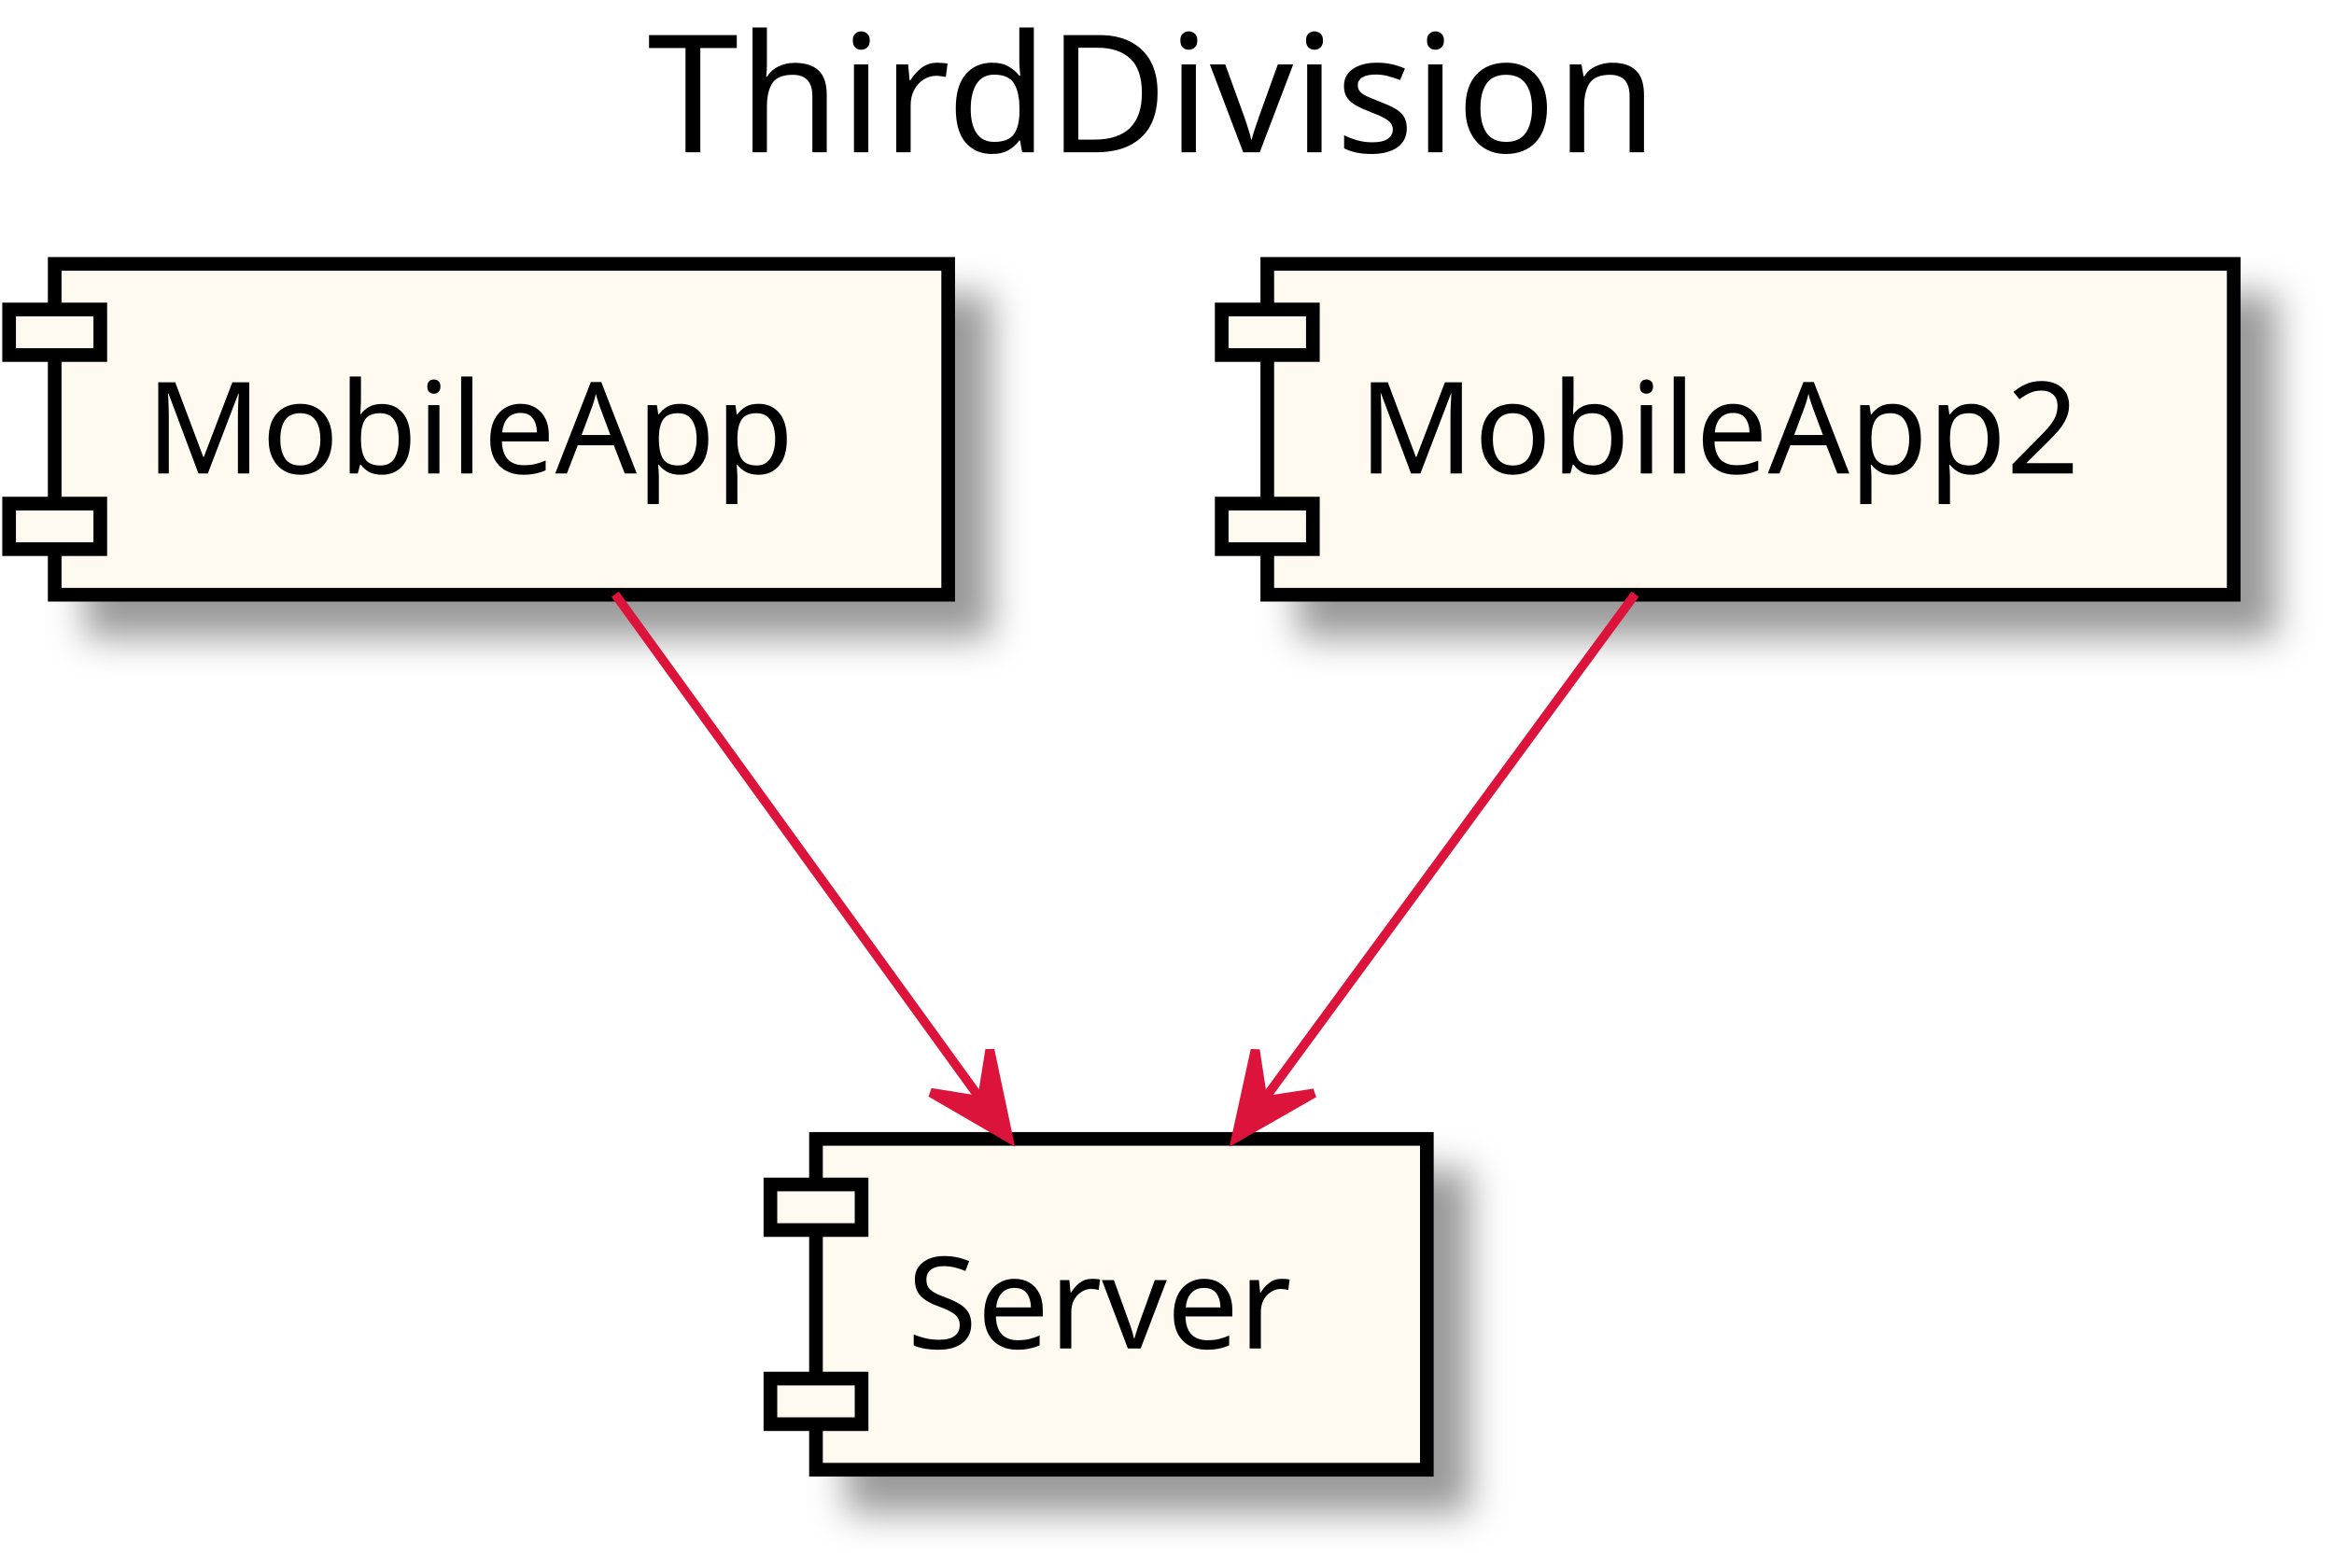
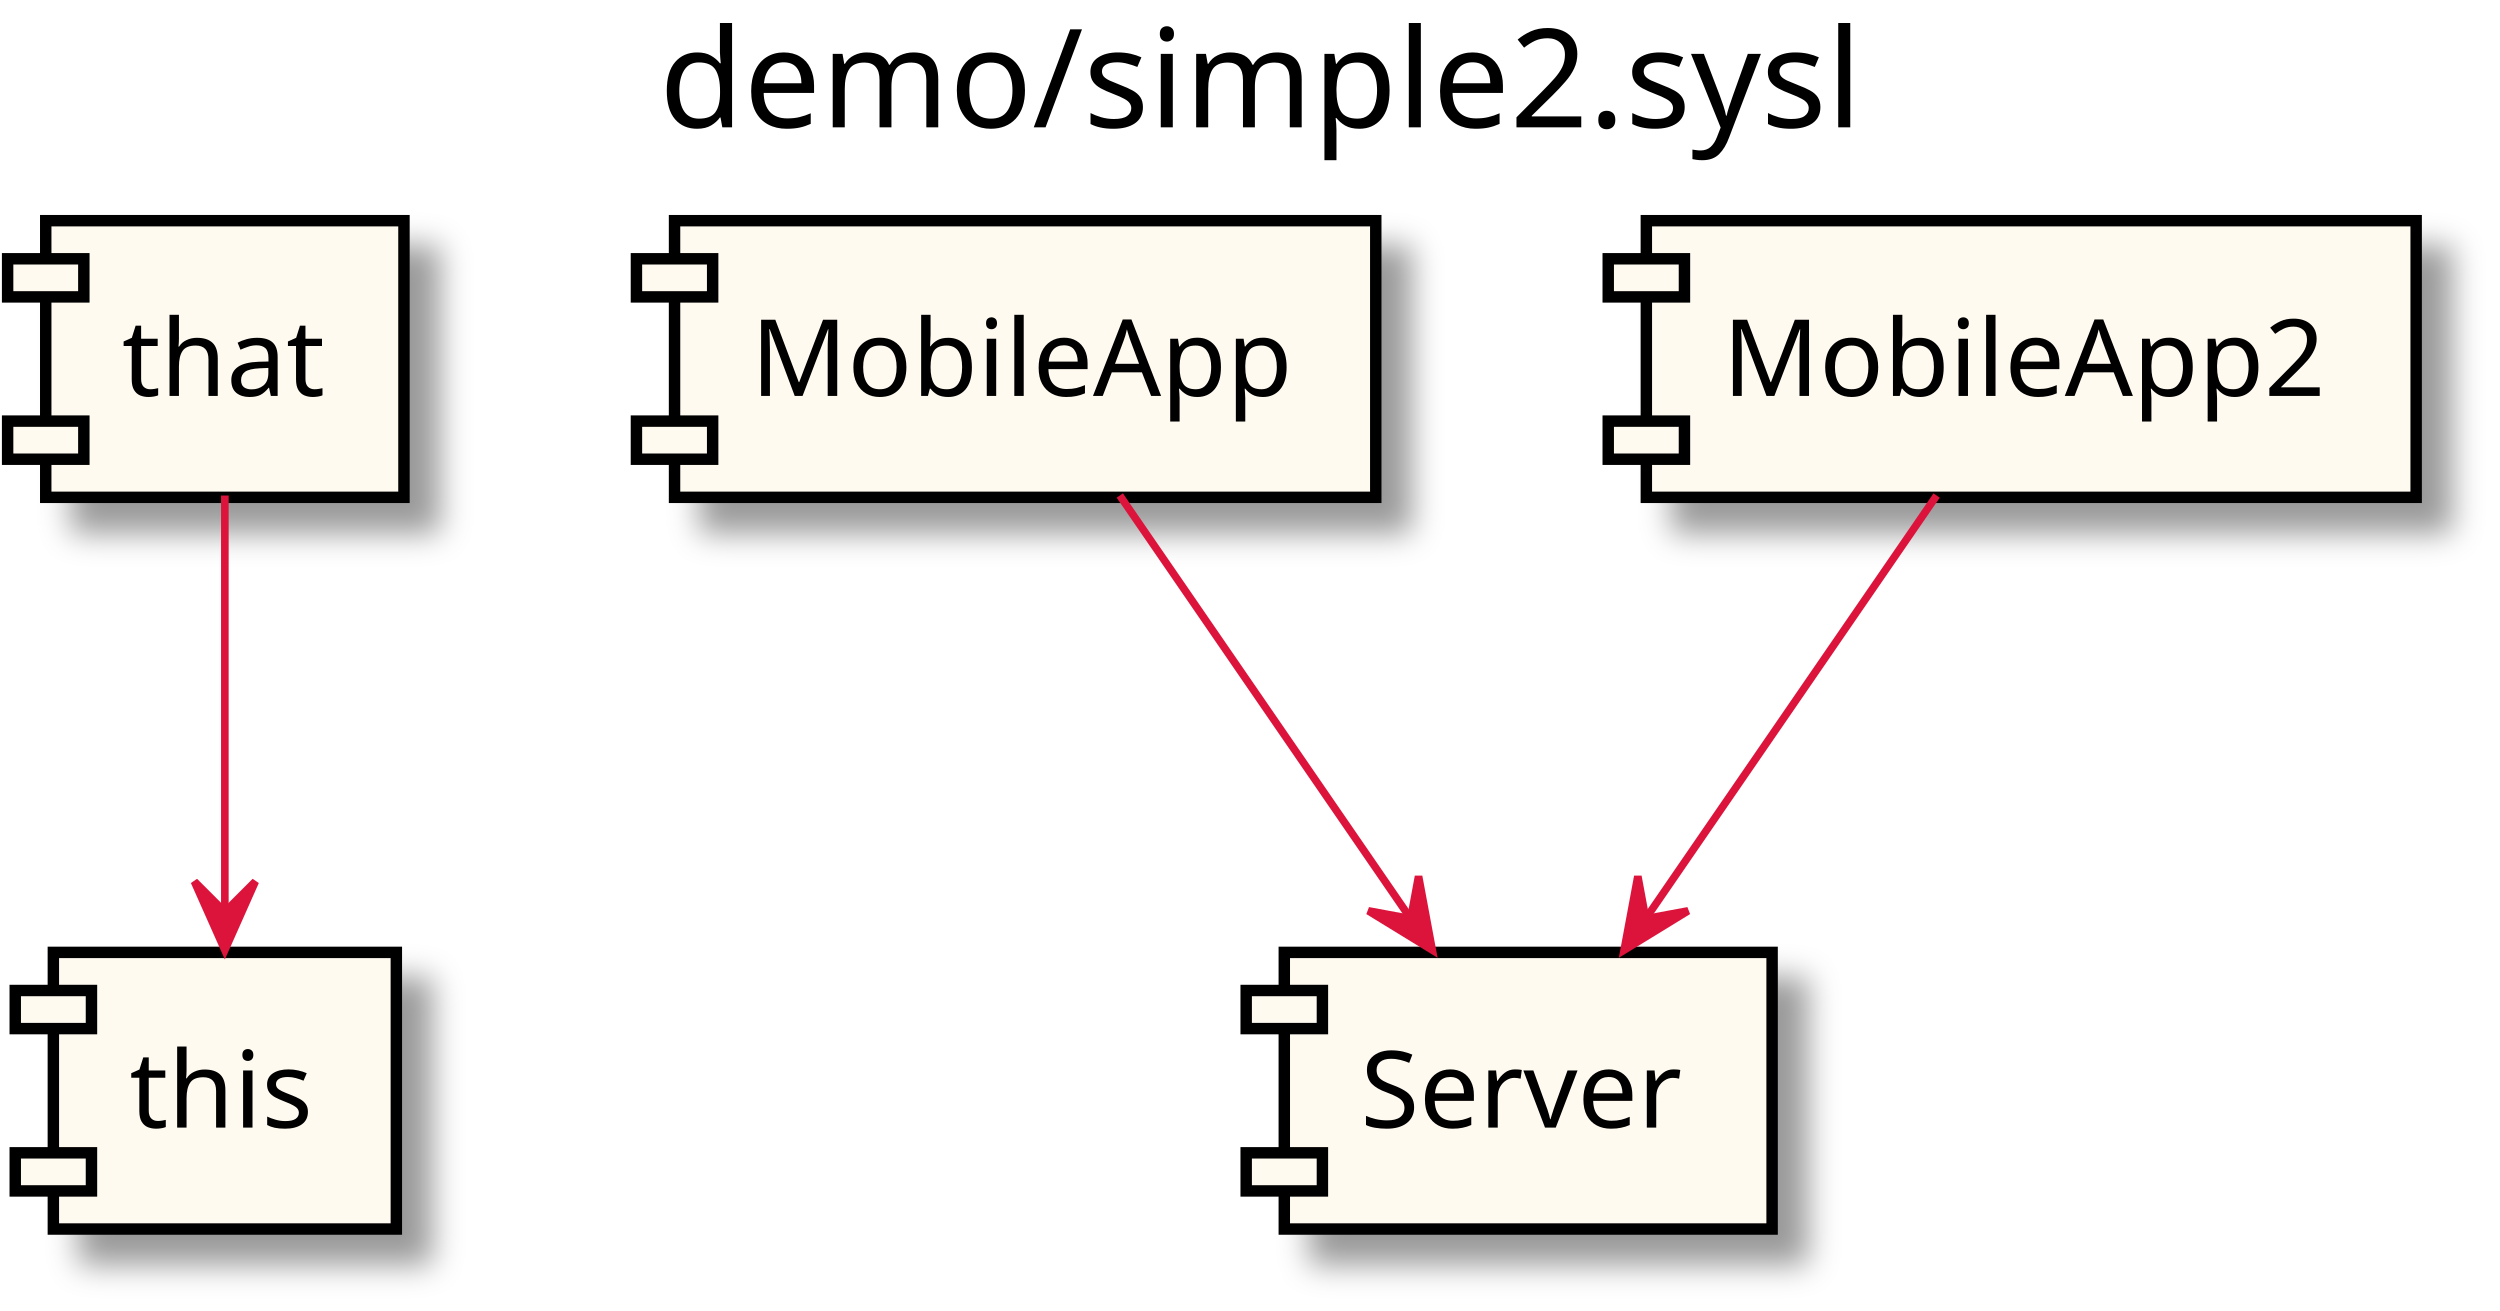
- <svg xmlns="http://www.w3.org/2000/svg" contentScriptType="application/ecmascript" contentStyleType="text/css" height="172px" preserveAspectRatio="none" style="width:256px;height:172px;" version="1.1" viewBox="0 0 256 172" width="256px" zoomAndPan="magnify">
+ <svg xmlns="http://www.w3.org/2000/svg" contentScriptType="application/ecmascript" contentStyleType="text/css" height="172px" preserveAspectRatio="none" style="width:328px;height:172px;" version="1.1" viewBox="0 0 328 172" width="328px" zoomAndPan="magnify">
  <defs>
-     <filter height="300%" id="f1m9n6ah2kayw7" width="300%" x="-1" y="-1">
+     <filter height="300%" id="f1hvazb2ua4jdw" width="300%" x="-1" y="-1">
      <feGaussianBlur result="blurOut" stdDeviation="2.0" />
      <feColorMatrix in="blurOut" result="blurOut2" type="matrix" values="0 0 0 0 0 0 0 0 0 0 0 0 0 0 0 0 0 0 .4 0" />
      <feOffset dx="4.0" dy="4.0" in="blurOut2" result="blurOut3" />
      <feBlend in="SourceGraphic" in2="blurOut3" mode="normal" />
    </filter>
  </defs>
  <g>
-     <text fill="#000000" font-family="sans-serif" font-size="18" lengthAdjust="spacingAndGlyphs" textLength="121" x="71" y="16.708">ThirdDivision</text>
-     <rect fill="#FFFAF0" filter="url(#f1m9n6ah2kayw7)" height="36.297" style="stroke: #000000; stroke-width: 1.5;" width="98" x="6" y="28.953" />
+     <text fill="#000000" font-family="sans-serif" font-size="18" lengthAdjust="spacingAndGlyphs" textLength="162" x="86.5" y="16.708">demo/simple2.sysl</text>
+     <rect fill="#FFFAF0" filter="url(#f1hvazb2ua4jdw)" height="36.297" style="stroke: #000000; stroke-width: 1.5;" width="47" x="6" y="28.953" />
    <rect fill="#FFFAF0" height="5" style="stroke: #000000; stroke-width: 1.5;" width="10" x="1" y="33.953" />
    <rect fill="#FFFAF0" height="5" style="stroke: #000000; stroke-width: 1.5;" width="10" x="1" y="55.25" />
-     <text fill="#000000" font-family="sans-serif" font-size="14" lengthAdjust="spacingAndGlyphs" textLength="78" x="16" y="51.948">MobileApp</text>
-     <rect fill="#FFFAF0" filter="url(#f1m9n6ah2kayw7)" height="36.297" style="stroke: #000000; stroke-width: 1.5;" width="67" x="89.5" y="124.953" />
-     <rect fill="#FFFAF0" height="5" style="stroke: #000000; stroke-width: 1.5;" width="10" x="84.5" y="129.953" />
-     <rect fill="#FFFAF0" height="5" style="stroke: #000000; stroke-width: 1.5;" width="10" x="84.5" y="151.25" />
-     <text fill="#000000" font-family="sans-serif" font-size="14" lengthAdjust="spacingAndGlyphs" textLength="47" x="99.5" y="147.948">Server</text>
-     <rect fill="#FFFAF0" filter="url(#f1m9n6ah2kayw7)" height="36.297" style="stroke: #000000; stroke-width: 1.5;" width="106" x="139" y="28.953" />
-     <rect fill="#FFFAF0" height="5" style="stroke: #000000; stroke-width: 1.5;" width="10" x="134" y="33.953" />
-     <rect fill="#FFFAF0" height="5" style="stroke: #000000; stroke-width: 1.5;" width="10" x="134" y="55.25" />
-     <text fill="#000000" font-family="sans-serif" font-size="14" lengthAdjust="spacingAndGlyphs" textLength="86" x="149" y="51.948">MobileApp2</text>
-     <path d="M67.472,65.194 C78.783,80.83 95.494,103.93 107.627,120.702 " fill="none" id="_0-&gt;_1" style="stroke: #DC143C; stroke-width: 1.0;" />
-     <polygon fill="#DC143C" points="110.607,124.821,108.573,115.185,107.677,120.77,102.091,119.874,110.607,124.821" style="stroke: #DC143C; stroke-width: 1.0;" />
-     <path d="M179.344,65.194 C167.867,80.83 150.911,103.93 138.599,120.702 " fill="none" id="_2-&gt;_1" style="stroke: #DC143C; stroke-width: 1.0;" />
-     <polygon fill="#DC143C" points="135.575,124.821,144.125,119.933,138.533,120.79,137.675,115.199,135.575,124.821" style="stroke: #DC143C; stroke-width: 1.0;" />
+     <text fill="#000000" font-family="sans-serif" font-size="14" lengthAdjust="spacingAndGlyphs" textLength="27" x="16" y="51.948">that</text>
+     <rect fill="#FFFAF0" filter="url(#f1hvazb2ua4jdw)" height="36.297" style="stroke: #000000; stroke-width: 1.5;" width="45" x="7" y="124.953" />
+     <rect fill="#FFFAF0" height="5" style="stroke: #000000; stroke-width: 1.5;" width="10" x="2" y="129.953" />
+     <rect fill="#FFFAF0" height="5" style="stroke: #000000; stroke-width: 1.5;" width="10" x="2" y="151.25" />
+     <text fill="#000000" font-family="sans-serif" font-size="14" lengthAdjust="spacingAndGlyphs" textLength="25" x="17" y="147.948">this</text>
+     <rect fill="#FFFAF0" filter="url(#f1hvazb2ua4jdw)" height="36.297" style="stroke: #000000; stroke-width: 1.5;" width="92" x="88.5" y="28.953" />
+     <rect fill="#FFFAF0" height="5" style="stroke: #000000; stroke-width: 1.5;" width="10" x="83.5" y="33.953" />
+     <rect fill="#FFFAF0" height="5" style="stroke: #000000; stroke-width: 1.5;" width="10" x="83.5" y="55.25" />
+     <text fill="#000000" font-family="sans-serif" font-size="14" lengthAdjust="spacingAndGlyphs" textLength="72" x="98.5" y="51.948">MobileApp</text>
+     <rect fill="#FFFAF0" filter="url(#f1hvazb2ua4jdw)" height="36.297" style="stroke: #000000; stroke-width: 1.5;" width="64" x="168.5" y="124.953" />
+     <rect fill="#FFFAF0" height="5" style="stroke: #000000; stroke-width: 1.5;" width="10" x="163.5" y="129.953" />
+     <rect fill="#FFFAF0" height="5" style="stroke: #000000; stroke-width: 1.5;" width="10" x="163.5" y="151.25" />
+     <text fill="#000000" font-family="sans-serif" font-size="14" lengthAdjust="spacingAndGlyphs" textLength="44" x="178.5" y="147.948">Server</text>
+     <rect fill="#FFFAF0" filter="url(#f1hvazb2ua4jdw)" height="36.297" style="stroke: #000000; stroke-width: 1.5;" width="101" x="216" y="28.953" />
+     <rect fill="#FFFAF0" height="5" style="stroke: #000000; stroke-width: 1.5;" width="10" x="211" y="33.953" />
+     <rect fill="#FFFAF0" height="5" style="stroke: #000000; stroke-width: 1.5;" width="10" x="211" y="55.25" />
+     <text fill="#000000" font-family="sans-serif" font-size="14" lengthAdjust="spacingAndGlyphs" textLength="81" x="226" y="51.948">MobileApp2</text>
+     <path d="M29.5,65.01 C29.5,80.466 29.5,102.818 29.5,119.626 " fill="none" id="_0-&gt;_1" style="stroke: #DC143C; stroke-width: 1.0;" />
+     <polygon fill="#DC143C" points="29.5,124.651,33.5,115.651,29.5,119.651,25.5,115.651,29.5,124.651" style="stroke: #DC143C; stroke-width: 1.0;" />
+     <path d="M146.914,65.01 C157.723,80.732 173.438,103.591 185.057,120.491 " fill="none" id="_2-&gt;_3" style="stroke: #DC143C; stroke-width: 1.0;" />
+     <polygon fill="#DC143C" points="187.917,124.651,186.115,114.968,185.084,120.531,179.522,119.501,187.917,124.651" style="stroke: #DC143C; stroke-width: 1.0;" />
+     <path d="M254.086,65.01 C243.277,80.732 227.562,103.591 215.943,120.491 " fill="none" id="_4-&gt;_3" style="stroke: #DC143C; stroke-width: 1.0;" />
+     <polygon fill="#DC143C" points="213.083,124.651,221.478,119.501,215.916,120.531,214.885,114.968,213.083,124.651" style="stroke: #DC143C; stroke-width: 1.0;" />
  </g>
</svg>
